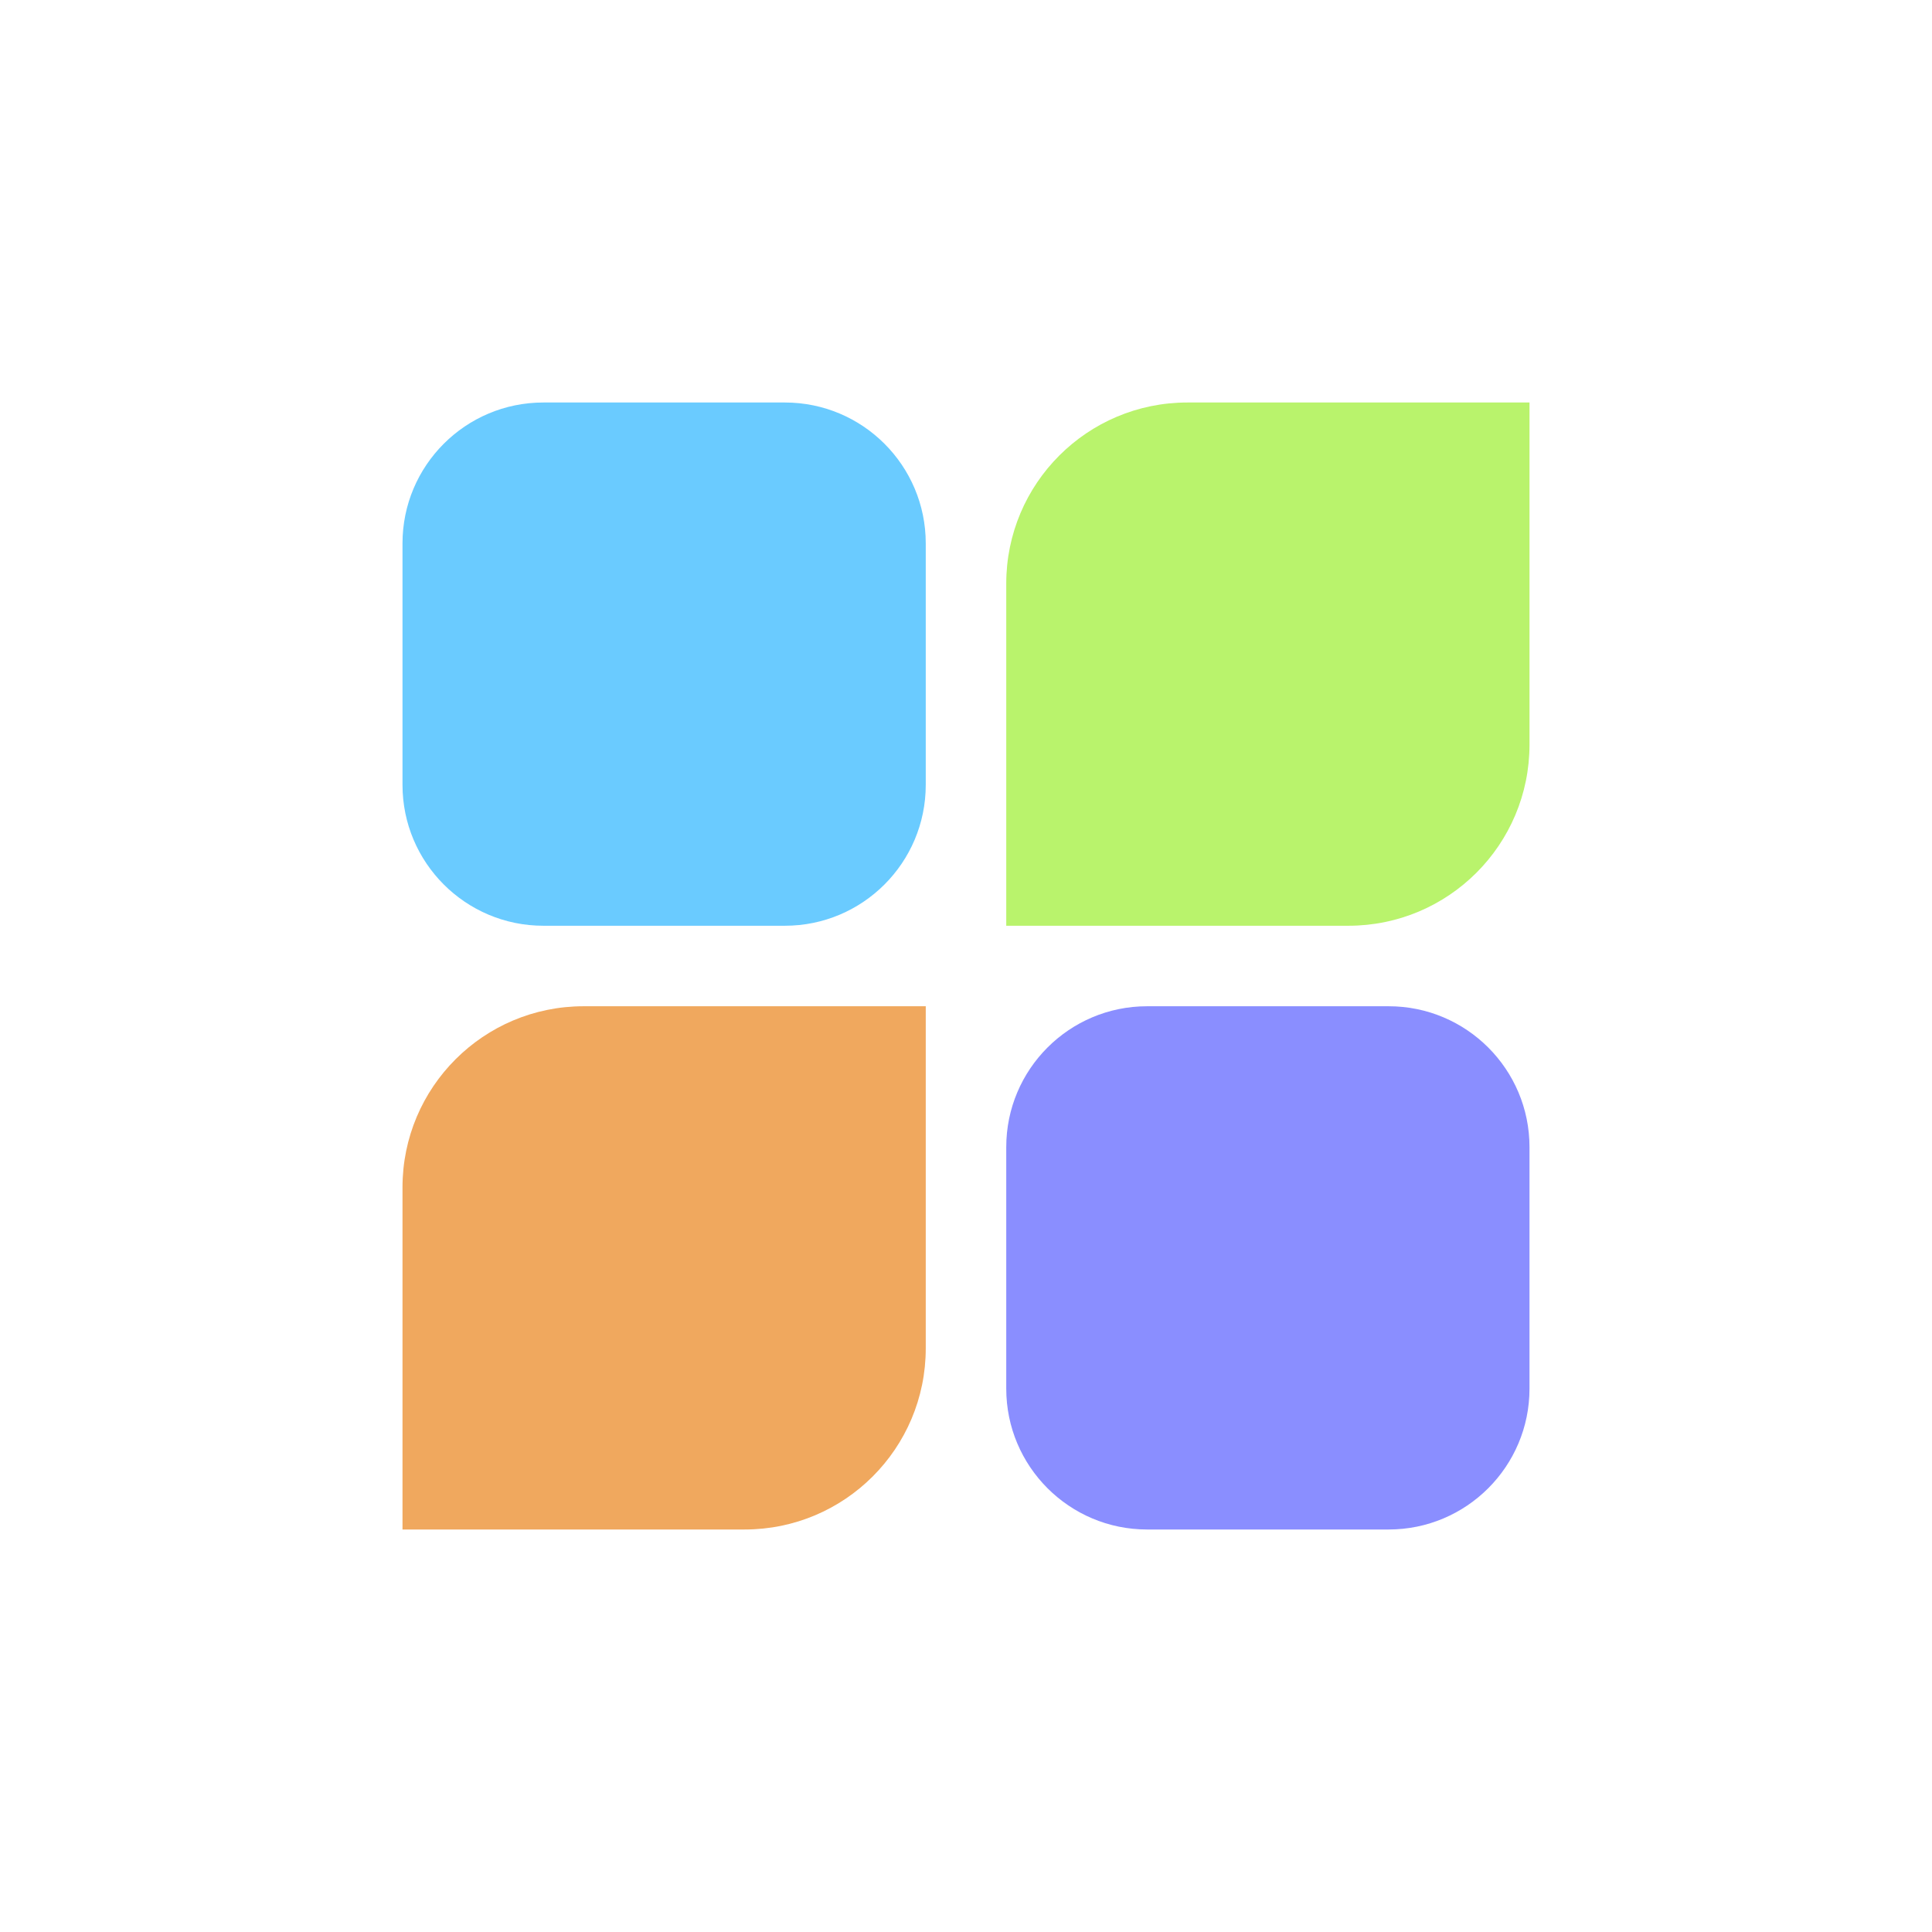
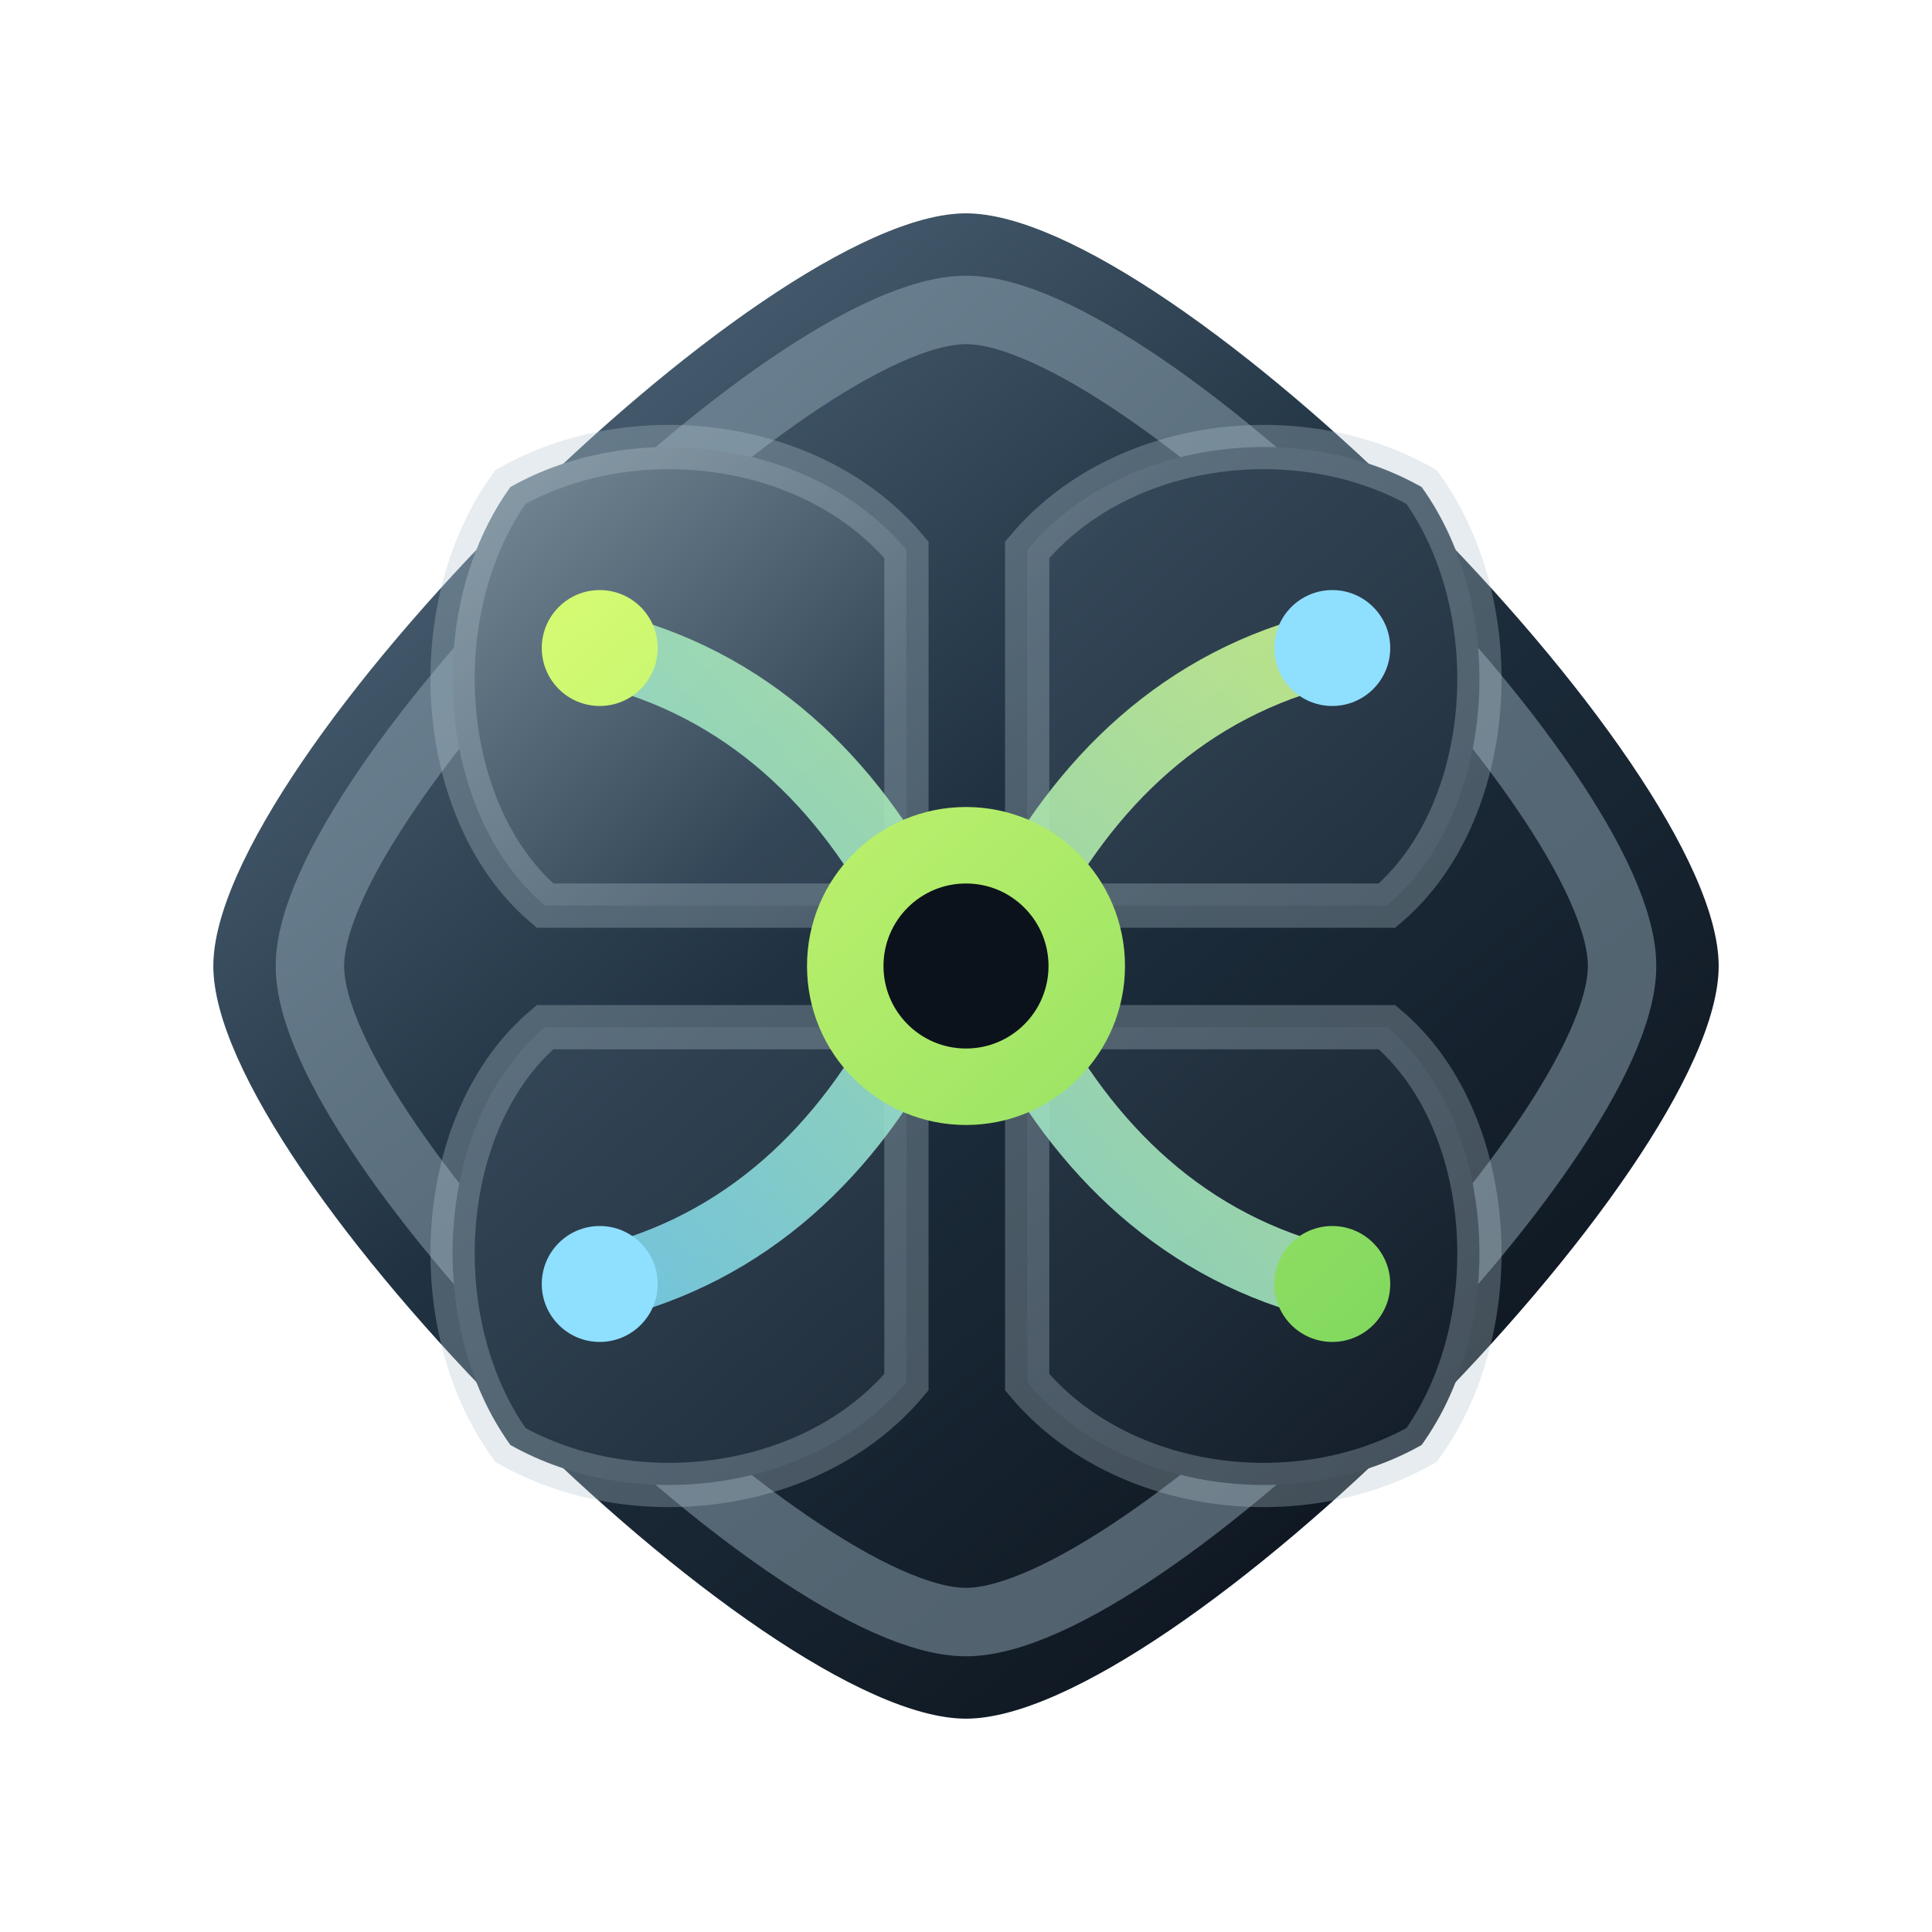
<svg xmlns="http://www.w3.org/2000/svg" width="24" height="24" viewBox="0 0 24 24" fill="none">
-   <rect x="5" y="5" width="6.5" height="6.5" rx="1.75" fill="#6ACBFF" />
-   <path d="M12.5 7.25C12.5 6.007 13.507 5 14.75 5H19V9.25C19 10.493 17.993 11.5 16.75 11.5H12.5V7.25Z" fill="#B9F36C" />
-   <path d="M5 14.75C5 13.507 6.007 12.5 7.25 12.5H11.5V16.75C11.5 17.993 10.493 19 9.25 19H5V14.75Z" fill="#F0A85E" />
-   <rect x="12.5" y="12.5" width="6.5" height="6.5" rx="1.75" fill="#8A8EFF" />
+   <defs>
+     <linearGradient id="patchShell" x1="5" y1="4" x2="19" y2="21" gradientUnits="userSpaceOnUse">
+       <stop stop-color="#50677A" />
+       <stop offset="0.42" stop-color="#203242" />
+       <stop offset="1" stop-color="#0A1018" />
+     </linearGradient>
+     <linearGradient id="patchPlate" x1="6" y1="5" x2="18.5" y2="19" gradientUnits="userSpaceOnUse">
+       <stop stop-color="#7D909D" />
+       <stop offset="0.34" stop-color="#334657" />
+       <stop offset="1" stop-color="#111A25" />
+     </linearGradient>
+     <linearGradient id="patchSignal" x1="6" y1="6" x2="18" y2="19" gradientUnits="userSpaceOnUse">
+       <stop stop-color="#DFFF75" />
+       <stop offset="1" stop-color="#73D35B" />
+     </linearGradient>
+     <linearGradient id="patchTrace" x1="6" y1="18" x2="19" y2="6" gradientUnits="userSpaceOnUse">
+       <stop stop-color="#6ACBFF" />
+       <stop offset="1" stop-color="#DFFF75" />
+     </linearGradient>
+   </defs>
+   <path d="M12 2.65C14.55 2.65 21.35 9.45 21.35 12C21.35 14.55 14.55 21.35 12 21.35C9.45 21.35 2.65 14.55 2.65 12C2.65 9.45 9.45 2.65 12 2.65Z" fill="url(#patchShell)" />
+   <path d="M12 3.85C14.2 3.85 20.15 9.8 20.15 12C20.15 14.2 14.2 20.15 12 20.15C9.8 20.15 3.85 14.2 3.85 12C3.85 9.8 9.8 3.85 12 3.85Z" stroke="#93A8B7" stroke-opacity="0.5" stroke-width="0.85" />
+   <path d="M6.34 6.05C7.88 5.18 10.11 5.46 11.26 6.83V11.25H6.77C5.42 10.1 5.24 7.58 6.34 6.05Z" fill="url(#patchPlate)" stroke="#AFC2CB" stroke-opacity="0.32" stroke-width="0.55" />
+   <path d="M12.76 6.83C13.91 5.46 16.12 5.18 17.66 6.05C18.76 7.58 18.58 10.1 17.23 11.25H12.76V6.83Z" fill="url(#patchPlate)" stroke="#AFC2CB" stroke-opacity="0.32" stroke-width="0.55" />
+   <path d="M6.77 12.76H11.26V17.17C10.11 18.54 7.88 18.82 6.34 17.95C5.24 16.42 5.42 13.9 6.77 12.76Z" fill="url(#patchPlate)" stroke="#AFC2CB" stroke-opacity="0.32" stroke-width="0.55" />
+   <path d="M12.76 12.76H17.23C18.58 13.9 18.76 16.42 17.66 17.95C16.12 18.82 13.91 18.54 12.76 17.17V12.76Z" fill="url(#patchPlate)" stroke="#AFC2CB" stroke-opacity="0.32" stroke-width="0.55" />
+   <path d="M7.45 8.05C9.28 8.48 10.54 9.72 11.36 11.32M16.55 8.05C14.72 8.48 13.46 9.72 12.64 11.32M7.45 15.95C9.28 15.52 10.54 14.28 11.36 12.68M16.55 15.95C14.72 15.52 13.46 14.28 12.64 12.68" stroke="url(#patchTrace)" stroke-width="0.92" stroke-linecap="round" stroke-opacity="0.9" />
+   <circle cx="12" cy="12" r="1.5" fill="#0B121B" stroke="url(#patchSignal)" stroke-width="0.95" />
+   <circle cx="7.45" cy="8.05" r="0.72" fill="url(#patchSignal)" />
+   <circle cx="16.55" cy="8.05" r="0.72" fill="#8FDFFF" />
+   <circle cx="7.45" cy="15.95" r="0.72" fill="#8FDFFF" />
+   <circle cx="16.55" cy="15.95" r="0.72" fill="url(#patchSignal)" />
</svg>
